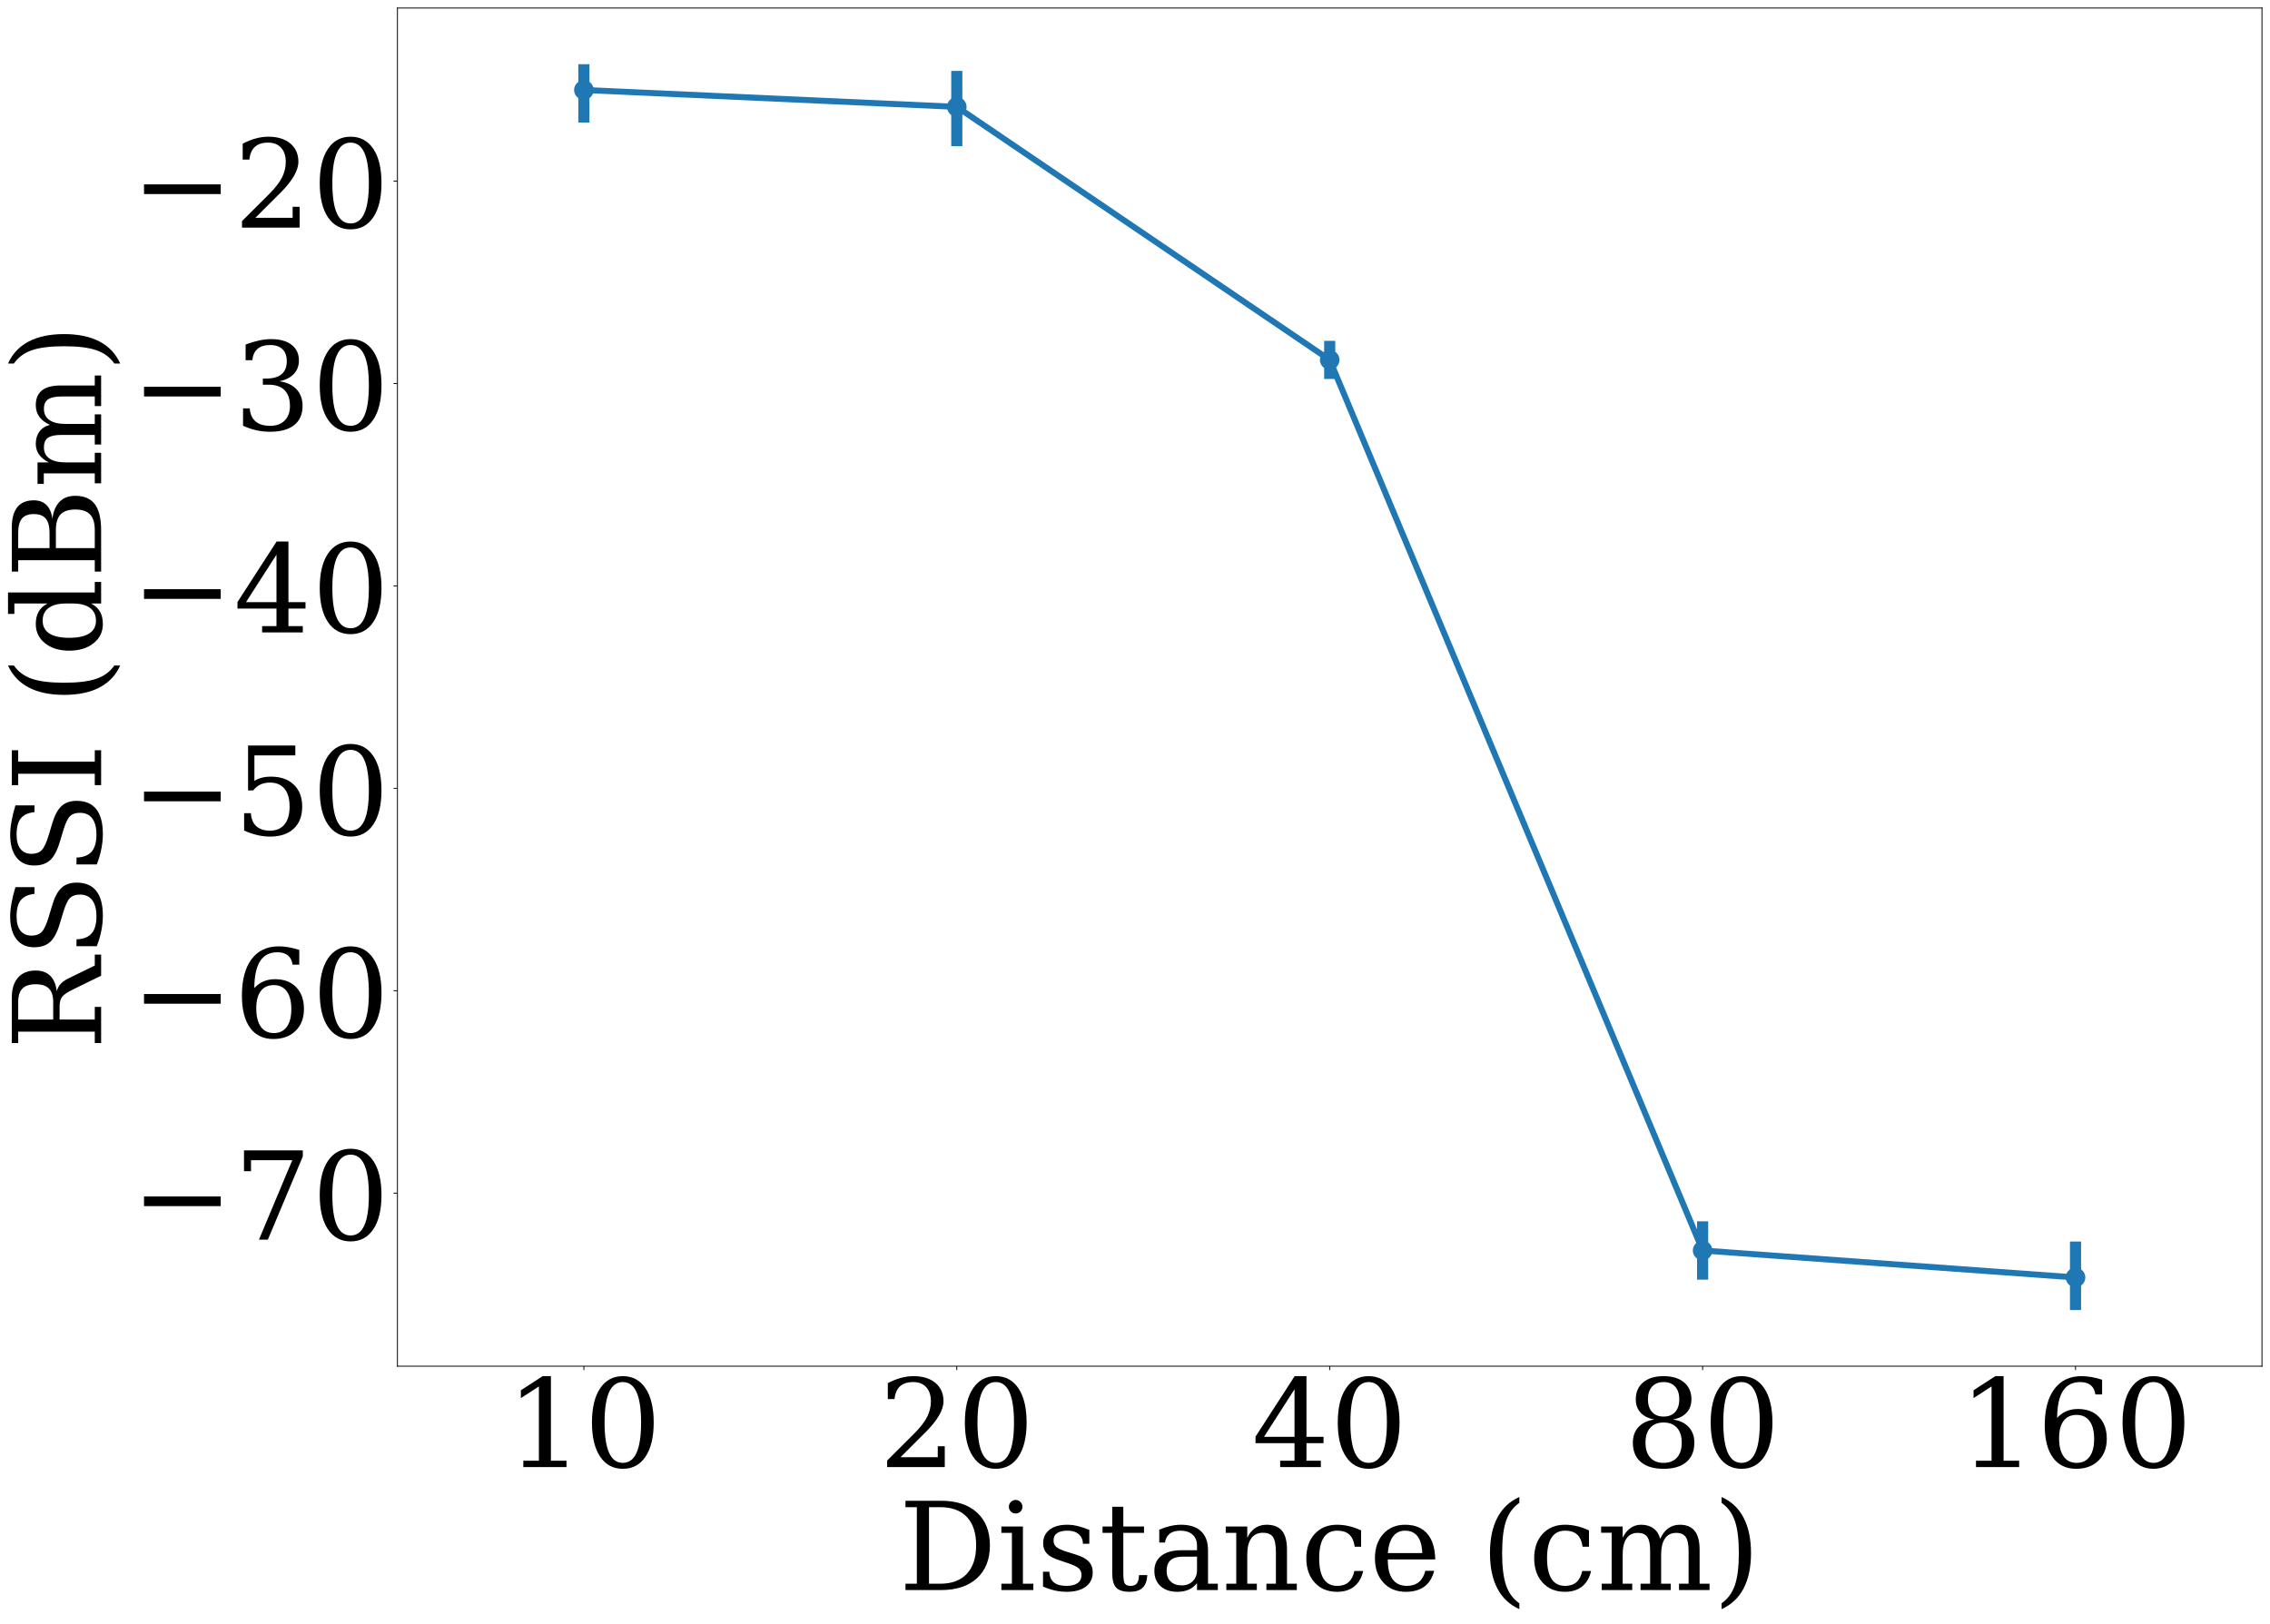
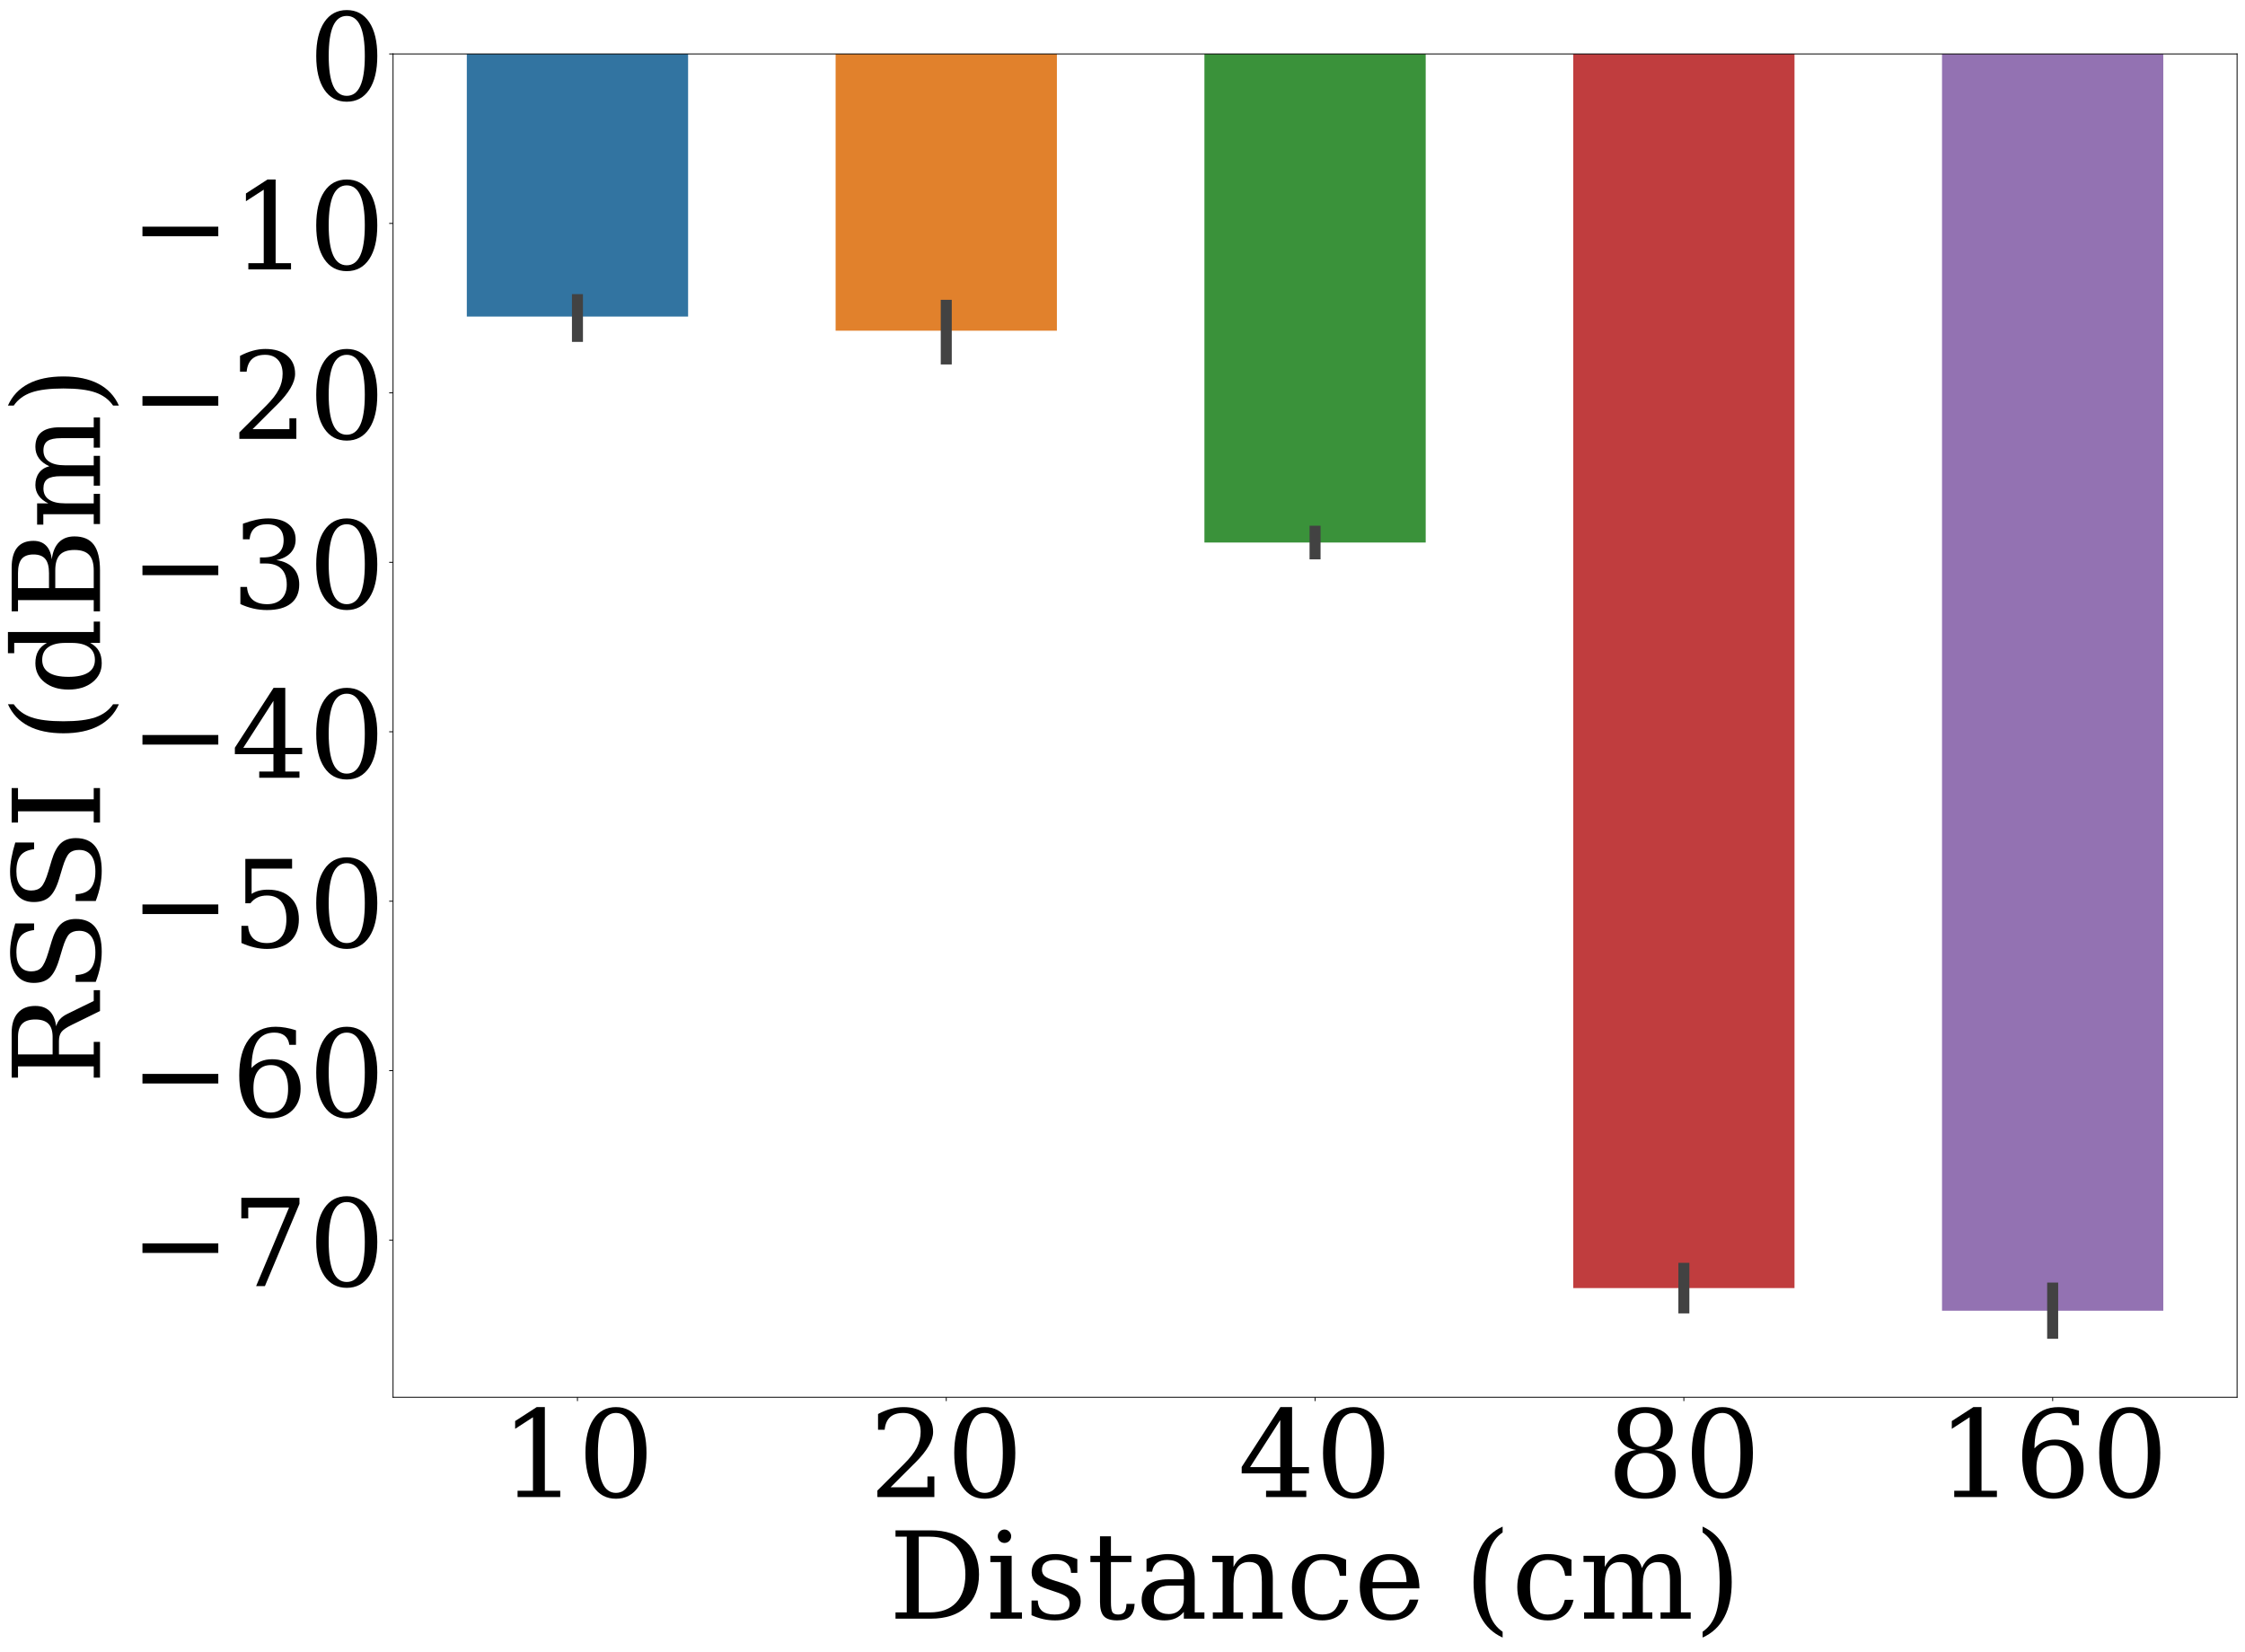
- <svg xmlns="http://www.w3.org/2000/svg" xmlns:xlink="http://www.w3.org/1999/xlink" width="2038.011pt" height="1457.999pt" viewBox="0 0 2038.011 1457.999" version="1.1">
+ <svg xmlns="http://www.w3.org/2000/svg" xmlns:xlink="http://www.w3.org/1999/xlink" width="2038.011pt" height="1499.79pt" viewBox="0 0 2038.011 1499.79" version="1.1">
  <defs>
    <style type="text/css">*{stroke-linejoin: round; stroke-linecap: butt}</style>
  </defs>
  <g id="figure_1">
    <g id="patch_1">
-       <path d="M 0 1457.999  L 2038.011 1457.999  L 2038.011 0  L 0 0  z " style="fill: #ffffff; stroke: #ffffff; stroke-linejoin: miter" />
+       <path d="M 0 1499.79  L 2038.011 1499.79  L 2038.011 0  L 0 0  z " style="fill: #ffffff; stroke: #ffffff; stroke-linejoin: miter" />
    </g>
    <g id="axes_1">
      <g id="patch_2">
-         <path d="M 356.811 1226.88  L 2030.811 1226.88  L 2030.811 7.2  L 356.811 7.2  z " style="fill: #ffffff" />
-       </g>
-       <g id="PathCollection_1">
-         <defs>
-           <path id="C0_0_bbeef81564" d="M 0 6.768  C 1.795 6.768 3.516 6.055 4.786 4.786  C 6.055 3.516 6.768 1.795 6.768 -0  C 6.768 -1.795 6.055 -3.516 4.786 -4.786  C 3.516 -6.055 1.795 -6.768 0 -6.768  C -1.795 -6.768 -3.516 -6.055 -4.786 -4.786  C -6.055 -3.516 -6.768 -1.795 -6.768 0  C -6.768 1.795 -6.055 3.516 -4.786 4.786  C -3.516 6.055 -1.795 6.768 0 6.768  z " />
-         </defs>
-         <g clip-path="url(#p4f48e2d7db)">
-           <use xlink:href="#C0_0_bbeef81564" x="524.211" y="80.817" style="fill: #1f77b4; stroke: #1f77b4; stroke-width: 4.05" />
-         </g>
-         <g clip-path="url(#p4f48e2d7db)">
-           <use xlink:href="#C0_0_bbeef81564" x="859.011" y="95.965" style="fill: #1f77b4; stroke: #1f77b4; stroke-width: 4.05" />
-         </g>
-         <g clip-path="url(#p4f48e2d7db)">
-           <use xlink:href="#C0_0_bbeef81564" x="1193.811" y="323.178" style="fill: #1f77b4; stroke: #1f77b4; stroke-width: 4.05" />
-         </g>
-         <g clip-path="url(#p4f48e2d7db)">
-           <use xlink:href="#C0_0_bbeef81564" x="1528.611" y="1122.968" style="fill: #1f77b4; stroke: #1f77b4; stroke-width: 4.05" />
-         </g>
-         <g clip-path="url(#p4f48e2d7db)">
-           <use xlink:href="#C0_0_bbeef81564" x="1863.411" y="1147.204" style="fill: #1f77b4; stroke: #1f77b4; stroke-width: 4.05" />
-         </g>
+         <path d="M 356.811 1268.671  L 2030.811 1268.671  L 2030.811 48.991  L 356.811 48.991  z " style="fill: #ffffff" />
+       </g>
+       <g id="patch_3">
+         <path d="M 423.771 48.991  L 624.651 48.991  L 624.651 287.466  L 423.771 287.466  z " clip-path="url(#p884c5ccfa7)" style="fill: #3274a1" />
+       </g>
+       <g id="patch_4">
+         <path d="M 758.571 48.991  L 959.451 48.991  L 959.451 300.287  L 758.571 300.287  z " clip-path="url(#p884c5ccfa7)" style="fill: #e1812c" />
+       </g>
+       <g id="patch_5">
+         <path d="M 1093.371 48.991  L 1294.251 48.991  L 1294.251 492.605  L 1093.371 492.605  z " clip-path="url(#p884c5ccfa7)" style="fill: #3a923a" />
+       </g>
+       <g id="patch_6">
+         <path d="M 1428.171 48.991  L 1629.051 48.991  L 1629.051 1169.564  L 1428.171 1169.564  z " clip-path="url(#p884c5ccfa7)" style="fill: #c03d3e" />
+       </g>
+       <g id="patch_7">
+         <path d="M 1762.971 48.991  L 1963.851 48.991  L 1963.851 1190.077  L 1762.971 1190.077  z " clip-path="url(#p884c5ccfa7)" style="fill: #9372b2" />
      </g>
      <g id="matplotlib.axis_1">
        <g id="xtick_1">
          <g id="line2d_1">
            <defs>
-               <path id="m08551f6676" d="M 0 0  L 0 3.5  " style="stroke: #000000; stroke-width: 0.8" />
+               <path id="m6364581df3" d="M 0 0  L 0 3.5  " style="stroke: #000000; stroke-width: 0.8" />
            </defs>
            <g>
-               <use xlink:href="#m08551f6676" x="524.211" y="1226.88" style="stroke: #000000; stroke-width: 0.8" />
+               <use xlink:href="#m6364581df3" x="524.211" y="1268.671" style="stroke: #000000; stroke-width: 0.8" />
            </g>
          </g>
          <g id="text_1">
-             <g transform="translate(454.2234 1317.463) scale(1.1 -1.1)">
+             <g transform="translate(454.2234 1359.254) scale(1.1 -1.1)">
              <defs>
                <path id="DejaVuSerif-31" d="M 909 0  L 909 331  L 1722 331  L 1722 4213  L 781 3603  L 781 4013  L 1919 4750  L 2350 4750  L 2350 331  L 3163 331  L 3163 0  L 909 0  z " transform="scale(0.015625)" />
                <path id="DejaVuSerif-30" d="M 2034 219  Q 2513 219 2750 744  Q 2988 1269 2988 2328  Q 2988 3391 2750 3916  Q 2513 4441 2034 4441  Q 1556 4441 1318 3916  Q 1081 3391 1081 2328  Q 1081 1269 1318 744  Q 1556 219 2034 219  z M 2034 -91  Q 1275 -91 848 546  Q 422 1184 422 2328  Q 422 3475 848 4112  Q 1275 4750 2034 4750  Q 2797 4750 3222 4112  Q 3647 3475 3647 2328  Q 3647 1184 3222 546  Q 2797 -91 2034 -91  z " transform="scale(0.015625)" />
              </defs>
              <use xlink:href="#DejaVuSerif-31" />
              <use xlink:href="#DejaVuSerif-30" x="63.623" />
            </g>
          </g>
        </g>
        <g id="xtick_2">
          <g id="line2d_2">
            <g>
-               <use xlink:href="#m08551f6676" x="859.011" y="1226.88" style="stroke: #000000; stroke-width: 0.8" />
+               <use xlink:href="#m6364581df3" x="859.011" y="1268.671" style="stroke: #000000; stroke-width: 0.8" />
            </g>
          </g>
          <g id="text_2">
-             <g transform="translate(789.0234 1317.463) scale(1.1 -1.1)">
+             <g transform="translate(789.0234 1359.254) scale(1.1 -1.1)">
              <defs>
                <path id="DejaVuSerif-32" d="M 819 3553  L 469 3553  L 469 4384  Q 803 4563 1142 4656  Q 1481 4750 1806 4750  Q 2534 4750 2956 4397  Q 3378 4044 3378 3438  Q 3378 2753 2422 1800  Q 2347 1728 2309 1691  L 1131 513  L 3078 513  L 3078 1088  L 3444 1088  L 3444 0  L 434 0  L 434 341  L 1850 1753  Q 2319 2222 2519 2614  Q 2719 3006 2719 3438  Q 2719 3909 2473 4175  Q 2228 4441 1797 4441  Q 1350 4441 1106 4219  Q 863 3997 819 3553  z " transform="scale(0.015625)" />
              </defs>
              <use xlink:href="#DejaVuSerif-32" />
              <use xlink:href="#DejaVuSerif-30" x="63.623" />
            </g>
          </g>
        </g>
        <g id="xtick_3">
          <g id="line2d_3">
            <g>
-               <use xlink:href="#m08551f6676" x="1193.811" y="1226.88" style="stroke: #000000; stroke-width: 0.8" />
+               <use xlink:href="#m6364581df3" x="1193.811" y="1268.671" style="stroke: #000000; stroke-width: 0.8" />
            </g>
          </g>
          <g id="text_3">
-             <g transform="translate(1123.823 1317.463) scale(1.1 -1.1)">
+             <g transform="translate(1123.823 1359.254) scale(1.1 -1.1)">
              <defs>
                <path id="DejaVuSerif-34" d="M 2234 1581  L 2234 4063  L 641 1581  L 2234 1581  z M 3609 0  L 1484 0  L 1484 331  L 2234 331  L 2234 1247  L 197 1247  L 197 1588  L 2241 4750  L 2859 4750  L 2859 1581  L 3750 1581  L 3750 1247  L 2859 1247  L 2859 331  L 3609 331  L 3609 0  z " transform="scale(0.015625)" />
              </defs>
              <use xlink:href="#DejaVuSerif-34" />
              <use xlink:href="#DejaVuSerif-30" x="63.623" />
            </g>
          </g>
        </g>
        <g id="xtick_4">
          <g id="line2d_4">
            <g>
-               <use xlink:href="#m08551f6676" x="1528.611" y="1226.88" style="stroke: #000000; stroke-width: 0.8" />
+               <use xlink:href="#m6364581df3" x="1528.611" y="1268.671" style="stroke: #000000; stroke-width: 0.8" />
            </g>
          </g>
          <g id="text_4">
-             <g transform="translate(1458.623 1317.463) scale(1.1 -1.1)">
+             <g transform="translate(1458.623 1359.254) scale(1.1 -1.1)">
              <defs>
                <path id="DejaVuSerif-38" d="M 2981 1275  Q 2981 1775 2732 2051  Q 2484 2328 2034 2328  Q 1584 2328 1336 2051  Q 1088 1775 1088 1275  Q 1088 772 1336 495  Q 1584 219 2034 219  Q 2484 219 2732 495  Q 2981 772 2981 1275  z M 2853 3541  Q 2853 3966 2637 4203  Q 2422 4441 2034 4441  Q 1650 4441 1433 4203  Q 1216 3966 1216 3541  Q 1216 3113 1433 2875  Q 1650 2638 2034 2638  Q 2422 2638 2637 2875  Q 2853 3113 2853 3541  z M 2516 2484  Q 3047 2413 3344 2092  Q 3641 1772 3641 1275  Q 3641 619 3225 264  Q 2809 -91 2034 -91  Q 1263 -91 845 264  Q 428 619 428 1275  Q 428 1772 725 2092  Q 1022 2413 1556 2484  Q 1084 2569 832 2842  Q 581 3116 581 3541  Q 581 4103 968 4426  Q 1356 4750 2034 4750  Q 2713 4750 3100 4426  Q 3488 4103 3488 3541  Q 3488 3116 3236 2842  Q 2984 2569 2516 2484  z " transform="scale(0.015625)" />
              </defs>
              <use xlink:href="#DejaVuSerif-38" />
              <use xlink:href="#DejaVuSerif-30" x="63.623" />
            </g>
          </g>
        </g>
        <g id="xtick_5">
          <g id="line2d_5">
            <g>
-               <use xlink:href="#m08551f6676" x="1863.411" y="1226.88" style="stroke: #000000; stroke-width: 0.8" />
+               <use xlink:href="#m6364581df3" x="1863.411" y="1268.671" style="stroke: #000000; stroke-width: 0.8" />
            </g>
          </g>
          <g id="text_5">
-             <g transform="translate(1758.43 1317.463) scale(1.1 -1.1)">
+             <g transform="translate(1758.43 1359.254) scale(1.1 -1.1)">
              <defs>
                <path id="DejaVuSerif-36" d="M 2094 219  Q 2534 219 2771 542  Q 3009 866 3009 1472  Q 3009 2078 2771 2401  Q 2534 2725 2094 2725  Q 1647 2725 1412 2412  Q 1178 2100 1178 1509  Q 1178 888 1415 553  Q 1653 219 2094 219  z M 1075 2569  Q 1288 2803 1556 2918  Q 1825 3034 2163 3034  Q 2859 3034 3264 2615  Q 3669 2197 3669 1472  Q 3669 763 3233 336  Q 2797 -91 2069 -91  Q 1278 -91 853 498  Q 428 1088 428 2181  Q 428 3406 931 4078  Q 1434 4750 2350 4750  Q 2597 4750 2869 4703  Q 3141 4656 3425 4563  L 3425 3794  L 3072 3794  Q 3034 4109 2831 4275  Q 2628 4441 2284 4441  Q 1678 4441 1381 3981  Q 1084 3522 1075 2569  z " transform="scale(0.015625)" />
              </defs>
              <use xlink:href="#DejaVuSerif-31" />
              <use xlink:href="#DejaVuSerif-36" x="63.623" />
              <use xlink:href="#DejaVuSerif-30" x="127.246" />
            </g>
          </g>
        </g>
        <g id="text_6">
-           <g transform="translate(806.8773 1427.922) scale(1.1 -1.1)">
+           <g transform="translate(806.8773 1469.714) scale(1.1 -1.1)">
            <defs>
              <path id="DejaVuSerif-44" d="M 1581 331  L 2163 331  Q 3072 331 3558 850  Q 4044 1369 4044 2338  Q 4044 3306 3559 3818  Q 3075 4331 2163 4331  L 1581 4331  L 1581 331  z M 353 0  L 353 331  L 947 331  L 947 4331  L 353 4331  L 353 4666  L 2209 4666  Q 3416 4666 4089 4050  Q 4763 3434 4763 2338  Q 4763 1238 4088 619  Q 3413 0 2209 0  L 353 0  z " transform="scale(0.015625)" />
              <path id="DejaVuSerif-69" d="M 622 4353  Q 622 4497 726 4603  Q 831 4709 978 4709  Q 1122 4709 1226 4603  Q 1331 4497 1331 4353  Q 1331 4206 1228 4103  Q 1125 4000 978 4000  Q 831 4000 726 4103  Q 622 4206 622 4353  z M 1356 331  L 1900 331  L 1900 0  L 231 0  L 231 331  L 781 331  L 781 2988  L 231 2988  L 231 3322  L 1356 3322  L 1356 331  z " transform="scale(0.015625)" />
              <path id="DejaVuSerif-73" d="M 359 184  L 359 959  L 691 959  Q 703 588 923 403  Q 1144 219 1575 219  Q 1963 219 2166 364  Q 2369 509 2369 788  Q 2369 1006 2220 1140  Q 2072 1275 1594 1428  L 1178 1569  Q 750 1706 558 1912  Q 366 2119 366 2438  Q 366 2894 700 3153  Q 1034 3413 1625 3413  Q 1888 3413 2178 3344  Q 2469 3275 2778 3144  L 2778 2419  L 2447 2419  Q 2434 2741 2221 2922  Q 2009 3103 1644 3103  Q 1281 3103 1095 2975  Q 909 2847 909 2591  Q 909 2381 1050 2254  Q 1191 2128 1613 1997  L 2069 1856  Q 2541 1709 2748 1489  Q 2956 1269 2956 922  Q 2956 450 2595 179  Q 2234 -91 1600 -91  Q 1278 -91 972 -22  Q 666 47 359 184  z " transform="scale(0.015625)" />
              <path id="DejaVuSerif-74" d="M 691 2988  L 184 2988  L 184 3322  L 691 3322  L 691 4353  L 1269 4353  L 1269 3322  L 2350 3322  L 2350 2988  L 1269 2988  L 1269 878  Q 1269 456 1350 337  Q 1431 219 1650 219  Q 1875 219 1978 351  Q 2081 484 2088 781  L 2522 781  Q 2497 328 2275 118  Q 2053 -91 1600 -91  Q 1103 -91 897 129  Q 691 350 691 878  L 691 2988  z " transform="scale(0.015625)" />
              <path id="DejaVuSerif-61" d="M 2547 1044  L 2547 1747  L 1806 1747  Q 1378 1747 1168 1562  Q 959 1378 959 997  Q 959 650 1171 447  Q 1384 244 1747 244  Q 2106 244 2326 466  Q 2547 688 2547 1044  z M 3122 2075  L 3122 331  L 3634 331  L 3634 0  L 2547 0  L 2547 359  Q 2356 128 2106 18  Q 1856 -91 1522 -91  Q 969 -91 644 203  Q 319 497 319 997  Q 319 1513 691 1797  Q 1063 2081 1741 2081  L 2547 2081  L 2547 2309  Q 2547 2688 2317 2895  Q 2088 3103 1672 3103  Q 1328 3103 1125 2947  Q 922 2791 872 2484  L 575 2484  L 575 3156  Q 875 3284 1158 3348  Q 1441 3413 1709 3413  Q 2400 3413 2761 3070  Q 3122 2728 3122 2075  z " transform="scale(0.015625)" />
              <path id="DejaVuSerif-6e" d="M 263 0  L 263 331  L 781 331  L 781 2988  L 231 2988  L 231 3322  L 1356 3322  L 1356 2731  Q 1516 3069 1770 3241  Q 2025 3413 2363 3413  Q 2913 3413 3172 3097  Q 3431 2781 3431 2113  L 3431 331  L 3944 331  L 3944 0  L 2356 0  L 2356 331  L 2853 331  L 2853 1931  Q 2853 2541 2703 2767  Q 2553 2994 2175 2994  Q 1775 2994 1565 2701  Q 1356 2409 1356 1850  L 1356 331  L 1856 331  L 1856 0  L 263 0  z " transform="scale(0.015625)" />
              <path id="DejaVuSerif-63" d="M 3291 997  Q 3169 466 2822 187  Q 2475 -91 1925 -91  Q 1200 -91 759 389  Q 319 869 319 1663  Q 319 2459 759 2936  Q 1200 3413 1925 3413  Q 2241 3413 2553 3339  Q 2866 3266 3181 3116  L 3181 2266  L 2847 2266  Q 2781 2703 2561 2903  Q 2341 3103 1931 3103  Q 1466 3103 1228 2742  Q 991 2381 991 1663  Q 991 944 1227 581  Q 1463 219 1931 219  Q 2303 219 2525 412  Q 2747 606 2828 997  L 3291 997  z " transform="scale(0.015625)" />
              <path id="DejaVuSerif-65" d="M 3469 1600  L 991 1600  L 991 1575  Q 991 903 1244 561  Q 1497 219 1991 219  Q 2369 219 2611 417  Q 2853 616 2950 1006  L 3413 1006  Q 3275 459 2904 184  Q 2534 -91 1931 -91  Q 1203 -91 761 389  Q 319 869 319 1663  Q 319 2450 753 2931  Q 1188 3413 1894 3413  Q 2647 3413 3050 2948  Q 3453 2484 3469 1600  z M 2791 1931  Q 2772 2513 2545 2808  Q 2319 3103 1894 3103  Q 1497 3103 1269 2806  Q 1041 2509 991 1931  L 2791 1931  z " transform="scale(0.015625)" />
              <path id="DejaVuSerif-20" transform="scale(0.015625)" />
              <path id="DejaVuSerif-28" d="M 2041 -997  Q 1281 -656 893 83  Q 506 822 506 1931  Q 506 3044 893 3783  Q 1281 4522 2041 4863  L 2041 4556  Q 1559 4225 1350 3623  Q 1141 3022 1141 1931  Q 1141 844 1350 242  Q 1559 -359 2041 -691  L 2041 -997  z " transform="scale(0.015625)" />
              <path id="DejaVuSerif-6d" d="M 3316 2675  Q 3481 3041 3739 3227  Q 3997 3413 4341 3413  Q 4863 3413 5119 3089  Q 5375 2766 5375 2113  L 5375 331  L 5894 331  L 5894 0  L 4300 0  L 4300 331  L 4800 331  L 4800 2047  Q 4800 2556 4650 2772  Q 4500 2988 4153 2988  Q 3769 2988 3567 2697  Q 3366 2406 3366 1850  L 3366 331  L 3866 331  L 3866 0  L 2291 0  L 2291 331  L 2791 331  L 2791 2069  Q 2791 2566 2641 2777  Q 2491 2988 2144 2988  Q 1759 2988 1557 2697  Q 1356 2406 1356 1850  L 1356 331  L 1856 331  L 1856 0  L 263 0  L 263 331  L 781 331  L 781 2994  L 231 2994  L 231 3322  L 1356 3322  L 1356 2731  Q 1516 3063 1762 3238  Q 2009 3413 2322 3413  Q 2709 3413 2968 3220  Q 3228 3028 3316 2675  z " transform="scale(0.015625)" />
              <path id="DejaVuSerif-29" d="M 453 -997  L 453 -691  Q 934 -359 1145 242  Q 1356 844 1356 1931  Q 1356 3022 1145 3623  Q 934 4225 453 4556  L 453 4863  Q 1216 4522 1603 3783  Q 1991 3044 1991 1931  Q 1991 822 1603 83  Q 1216 -656 453 -997  z " transform="scale(0.015625)" />
            </defs>
            <use xlink:href="#DejaVuSerif-44" />
            <use xlink:href="#DejaVuSerif-69" x="80.176" />
            <use xlink:href="#DejaVuSerif-73" x="112.158" />
            <use xlink:href="#DejaVuSerif-74" x="163.477" />
            <use xlink:href="#DejaVuSerif-61" x="203.662" />
            <use xlink:href="#DejaVuSerif-6e" x="263.281" />
            <use xlink:href="#DejaVuSerif-63" x="327.686" />
            <use xlink:href="#DejaVuSerif-65" x="383.691" />
            <use xlink:href="#DejaVuSerif-20" x="442.871" />
            <use xlink:href="#DejaVuSerif-28" x="474.658" />
            <use xlink:href="#DejaVuSerif-63" x="513.672" />
            <use xlink:href="#DejaVuSerif-6d" x="569.678" />
            <use xlink:href="#DejaVuSerif-29" x="664.502" />
          </g>
        </g>
      </g>
      <g id="matplotlib.axis_2">
        <g id="ytick_1">
          <g id="line2d_6">
            <defs>
-               <path id="mc326b7a85d" d="M 0 0  L -3.5 0  " style="stroke: #000000; stroke-width: 0.8" />
+               <path id="md991d64e42" d="M 0 0  L -3.5 0  " style="stroke: #000000; stroke-width: 0.8" />
            </defs>
            <g>
-               <use xlink:href="#mc326b7a85d" x="356.811" y="1071.466" style="stroke: #000000; stroke-width: 0.8" />
+               <use xlink:href="#md991d64e42" x="356.811" y="1125.972" style="stroke: #000000; stroke-width: 0.8" />
            </g>
          </g>
          <g id="text_7">
-             <g transform="translate(117.6594 1113.258) scale(1.1 -1.1)">
+             <g transform="translate(117.6594 1167.763) scale(1.1 -1.1)">
              <defs>
                <path id="DejaVuSerif-2212" d="M 678 2259  L 4684 2259  L 4684 1753  L 678 1753  L 678 2259  z " transform="scale(0.015625)" />
                <path id="DejaVuSerif-37" d="M 3609 4347  L 1784 0  L 1319 0  L 3059 4153  L 903 4153  L 903 3578  L 538 3578  L 538 4666  L 3609 4666  L 3609 4347  z " transform="scale(0.015625)" />
              </defs>
              <use xlink:href="#DejaVuSerif-2212" />
              <use xlink:href="#DejaVuSerif-37" x="83.789" />
              <use xlink:href="#DejaVuSerif-30" x="147.412" />
            </g>
          </g>
        </g>
        <g id="ytick_2">
          <g id="line2d_7">
            <g>
-               <use xlink:href="#mc326b7a85d" x="356.811" y="889.696" style="stroke: #000000; stroke-width: 0.8" />
+               <use xlink:href="#md991d64e42" x="356.811" y="972.117" style="stroke: #000000; stroke-width: 0.8" />
            </g>
          </g>
          <g id="text_8">
-             <g transform="translate(117.6594 931.4871) scale(1.1 -1.1)">
+             <g transform="translate(117.6594 1013.909) scale(1.1 -1.1)">
              <use xlink:href="#DejaVuSerif-2212" />
              <use xlink:href="#DejaVuSerif-36" x="83.789" />
              <use xlink:href="#DejaVuSerif-30" x="147.412" />
            </g>
          </g>
        </g>
        <g id="ytick_3">
          <g id="line2d_8">
            <g>
-               <use xlink:href="#mc326b7a85d" x="356.811" y="707.925" style="stroke: #000000; stroke-width: 0.8" />
+               <use xlink:href="#md991d64e42" x="356.811" y="818.263" style="stroke: #000000; stroke-width: 0.8" />
            </g>
          </g>
          <g id="text_9">
-             <g transform="translate(117.6594 749.7167) scale(1.1 -1.1)">
+             <g transform="translate(117.6594 860.0543) scale(1.1 -1.1)">
              <defs>
                <path id="DejaVuSerif-35" d="M 3219 4666  L 3219 4153  L 1081 4153  L 1081 2816  Q 1244 2928 1461 2984  Q 1678 3041 1947 3041  Q 2703 3041 3140 2622  Q 3578 2203 3578 1478  Q 3578 738 3136 323  Q 2694 -91 1894 -91  Q 1572 -91 1234 -12  Q 897 66 544 225  L 544 1131  L 897 1131  Q 925 688 1179 453  Q 1434 219 1894 219  Q 2388 219 2653 544  Q 2919 869 2919 1478  Q 2919 2084 2655 2407  Q 2391 2731 1894 2731  Q 1613 2731 1398 2631  Q 1184 2531 1019 2322  L 750 2322  L 750 4666  L 3219 4666  z " transform="scale(0.015625)" />
              </defs>
              <use xlink:href="#DejaVuSerif-2212" />
              <use xlink:href="#DejaVuSerif-35" x="83.789" />
              <use xlink:href="#DejaVuSerif-30" x="147.412" />
            </g>
          </g>
        </g>
        <g id="ytick_4">
          <g id="line2d_9">
            <g>
-               <use xlink:href="#mc326b7a85d" x="356.811" y="526.155" style="stroke: #000000; stroke-width: 0.8" />
+               <use xlink:href="#md991d64e42" x="356.811" y="664.409" style="stroke: #000000; stroke-width: 0.8" />
            </g>
          </g>
          <g id="text_10">
-             <g transform="translate(117.6594 567.9462) scale(1.1 -1.1)">
+             <g transform="translate(117.6594 706.2) scale(1.1 -1.1)">
              <use xlink:href="#DejaVuSerif-2212" />
              <use xlink:href="#DejaVuSerif-34" x="83.789" />
              <use xlink:href="#DejaVuSerif-30" x="147.412" />
            </g>
          </g>
        </g>
        <g id="ytick_5">
          <g id="line2d_10">
            <g>
-               <use xlink:href="#mc326b7a85d" x="356.811" y="344.384" style="stroke: #000000; stroke-width: 0.8" />
+               <use xlink:href="#md991d64e42" x="356.811" y="510.554" style="stroke: #000000; stroke-width: 0.8" />
            </g>
          </g>
          <g id="text_11">
-             <g transform="translate(117.6594 386.1757) scale(1.1 -1.1)">
+             <g transform="translate(117.6594 552.3457) scale(1.1 -1.1)">
              <defs>
                <path id="DejaVuSerif-33" d="M 622 4469  Q 988 4606 1323 4678  Q 1659 4750 1953 4750  Q 2638 4750 3022 4454  Q 3406 4159 3406 3634  Q 3406 3213 3140 2930  Q 2875 2647 2388 2547  Q 2963 2466 3280 2130  Q 3597 1794 3597 1259  Q 3597 606 3158 257  Q 2719 -91 1894 -91  Q 1528 -91 1179 -12  Q 831 66 488 225  L 488 1131  L 838 1131  Q 869 681 1141 450  Q 1413 219 1906 219  Q 2384 219 2661 495  Q 2938 772 2938 1253  Q 2938 1803 2653 2086  Q 2369 2369 1819 2369  L 1522 2369  L 1522 2688  L 1678 2688  Q 2225 2688 2498 2914  Q 2772 3141 2772 3597  Q 2772 4006 2547 4223  Q 2322 4441 1900 4441  Q 1478 4441 1245 4241  Q 1013 4041 972 3647  L 622 3647  L 622 4469  z " transform="scale(0.015625)" />
              </defs>
              <use xlink:href="#DejaVuSerif-2212" />
              <use xlink:href="#DejaVuSerif-33" x="83.789" />
              <use xlink:href="#DejaVuSerif-30" x="147.412" />
            </g>
          </g>
        </g>
        <g id="ytick_6">
          <g id="line2d_11">
            <g>
-               <use xlink:href="#mc326b7a85d" x="356.811" y="162.614" style="stroke: #000000; stroke-width: 0.8" />
+               <use xlink:href="#md991d64e42" x="356.811" y="356.7" style="stroke: #000000; stroke-width: 0.8" />
            </g>
          </g>
          <g id="text_12">
-             <g transform="translate(117.6594 204.4052) scale(1.1 -1.1)">
+             <g transform="translate(117.6594 398.4914) scale(1.1 -1.1)">
              <use xlink:href="#DejaVuSerif-2212" />
              <use xlink:href="#DejaVuSerif-32" x="83.789" />
              <use xlink:href="#DejaVuSerif-30" x="147.412" />
            </g>
          </g>
        </g>
-         <g id="text_13">
-           <g transform="translate(90.78281 942.7431) rotate(-90) scale(1.1 -1.1)">
+         <g id="ytick_7">
+           <g id="line2d_12">
+             <g>
+               <use xlink:href="#md991d64e42" x="356.811" y="202.846" style="stroke: #000000; stroke-width: 0.8" />
+             </g>
+           </g>
+           <g id="text_13">
+             <g transform="translate(117.6594 244.6371) scale(1.1 -1.1)">
+               <use xlink:href="#DejaVuSerif-2212" />
+               <use xlink:href="#DejaVuSerif-31" x="83.789" />
+               <use xlink:href="#DejaVuSerif-30" x="147.412" />
+             </g>
+           </g>
+         </g>
+         <g id="ytick_8">
+           <g id="line2d_13">
+             <g>
+               <use xlink:href="#md991d64e42" x="356.811" y="48.991" style="stroke: #000000; stroke-width: 0.8" />
+             </g>
+           </g>
+           <g id="text_14">
+             <g transform="translate(279.8234 90.78281) scale(1.1 -1.1)">
+               <use xlink:href="#DejaVuSerif-30" />
+             </g>
+           </g>
+         </g>
+         <g id="text_15">
+           <g transform="translate(90.78281 984.5345) rotate(-90) scale(1.1 -1.1)">
            <defs>
              <path id="DejaVuSerif-52" d="M 3066 2316  Q 3284 2256 3442 2114  Q 3600 1972 3725 1716  L 4403 331  L 4972 331  L 4972 0  L 3872 0  L 3144 1484  Q 2934 1916 2759 2042  Q 2584 2169 2278 2169  L 1581 2169  L 1581 331  L 2241 331  L 2241 0  L 353 0  L 353 331  L 947 331  L 947 4331  L 353 4331  L 353 4666  L 2719 4666  Q 3400 4666 3770 4341  Q 4141 4016 4141 3419  Q 4141 2938 3870 2661  Q 3600 2384 3066 2316  z M 1581 2503  L 2503 2503  Q 2975 2503 3200 2726  Q 3425 2950 3425 3419  Q 3425 3888 3200 4109  Q 2975 4331 2503 4331  L 1581 4331  L 1581 2503  z " transform="scale(0.015625)" />
              <path id="DejaVuSerif-53" d="M 594 225  L 594 1288  L 953 1284  Q 969 753 1261 498  Q 1553 244 2150 244  Q 2706 244 2998 464  Q 3291 684 3291 1106  Q 3291 1444 3114 1625  Q 2938 1806 2369 1978  L 1753 2163  Q 1084 2366 811 2669  Q 538 2972 538 3500  Q 538 4094 959 4422  Q 1381 4750 2144 4750  Q 2469 4750 2856 4679  Q 3244 4609 3681 4475  L 3681 3481  L 3328 3481  Q 3275 3975 2998 4195  Q 2722 4416 2156 4416  Q 1663 4416 1405 4214  Q 1147 4013 1147 3628  Q 1147 3294 1340 3103  Q 1534 2913 2163 2725  L 2741 2553  Q 3375 2363 3645 2067  Q 3916 1772 3916 1275  Q 3916 597 3481 253  Q 3047 -91 2188 -91  Q 1803 -91 1404 -12  Q 1006 66 594 225  z " transform="scale(0.015625)" />
              <path id="DejaVuSerif-49" d="M 1581 331  L 2175 331  L 2175 0  L 353 0  L 353 331  L 947 331  L 947 4331  L 353 4331  L 353 4666  L 2175 4666  L 2175 4331  L 1581 4331  L 1581 331  z " transform="scale(0.015625)" />
              <path id="DejaVuSerif-64" d="M 3359 331  L 3909 331  L 3909 0  L 2784 0  L 2784 519  Q 2616 206 2355 57  Q 2094 -91 1709 -91  Q 1097 -91 708 395  Q 319 881 319 1663  Q 319 2444 706 2928  Q 1094 3413 1709 3413  Q 2094 3413 2355 3264  Q 2616 3116 2784 2803  L 2784 4531  L 2241 4531  L 2241 4863  L 3359 4863  L 3359 331  z M 2784 1497  L 2784 1825  Q 2784 2422 2554 2737  Q 2325 3053 1888 3053  Q 1444 3053 1217 2703  Q 991 2353 991 1663  Q 991 975 1217 622  Q 1444 269 1888 269  Q 2325 269 2554 583  Q 2784 897 2784 1497  z " transform="scale(0.015625)" />
              <path id="DejaVuSerif-42" d="M 1581 331  L 2516 331  Q 3078 331 3337 575  Q 3597 819 3597 1350  Q 3597 1878 3339 2120  Q 3081 2363 2516 2363  L 1581 2363  L 1581 331  z M 1581 2694  L 2375 2694  Q 2888 2694 3123 2891  Q 3359 3088 3359 3513  Q 3359 3941 3123 4136  Q 2888 4331 2375 4331  L 1581 4331  L 1581 2694  z M 353 0  L 353 331  L 947 331  L 947 4331  L 353 4331  L 353 4666  L 2656 4666  Q 3363 4666 3720 4377  Q 4078 4088 4078 3513  Q 4078 3097 3829 2850  Q 3581 2603 3103 2547  Q 3697 2472 4005 2167  Q 4313 1863 4313 1350  Q 4313 656 3875 328  Q 3438 0 2509 0  L 353 0  z " transform="scale(0.015625)" />
            </defs>
            <use xlink:href="#DejaVuSerif-52" />
            <use xlink:href="#DejaVuSerif-53" x="75.293" />
            <use xlink:href="#DejaVuSerif-53" x="142.049" />
            <use xlink:href="#DejaVuSerif-49" x="210.555" />
            <use xlink:href="#DejaVuSerif-20" x="250.057" />
            <use xlink:href="#DejaVuSerif-28" x="281.844" />
            <use xlink:href="#DejaVuSerif-64" x="320.857" />
            <use xlink:href="#DejaVuSerif-42" x="384.871" />
            <use xlink:href="#DejaVuSerif-6d" x="458.357" />
            <use xlink:href="#DejaVuSerif-29" x="553.182" />
          </g>
        </g>
      </g>
-       <g id="line2d_12">
-         <path d="M 524.211 80.817  L 859.011 95.965  L 1193.811 323.178  L 1528.611 1122.968  L 1863.411 1147.204  " clip-path="url(#p4f48e2d7db)" style="fill: none; stroke: #1f77b4; stroke-width: 5.4; stroke-linecap: square" />
-       </g>
-       <g id="line2d_13">
-         <path d="M 524.211 105.053  L 524.211 62.64  " clip-path="url(#p4f48e2d7db)" style="fill: none; stroke: #1f77b4; stroke-width: 10; stroke-linecap: square" />
-       </g>
      <g id="line2d_14">
-         <path d="M 859.011 126.26  L 859.011 68.699  " clip-path="url(#p4f48e2d7db)" style="fill: none; stroke: #1f77b4; stroke-width: 10; stroke-linecap: square" />
+         <path d="M 524.211 305.415  L 524.211 272.08  " clip-path="url(#p884c5ccfa7)" style="fill: none; stroke: #424242; stroke-width: 10; stroke-linecap: square" />
      </g>
      <g id="line2d_15">
-         <path d="M 1193.811 335.296  L 1193.811 311.06  " clip-path="url(#p4f48e2d7db)" style="fill: none; stroke: #1f77b4; stroke-width: 10; stroke-linecap: square" />
+         <path d="M 859.011 325.929  L 859.011 277.209  " clip-path="url(#p884c5ccfa7)" style="fill: none; stroke: #424242; stroke-width: 10; stroke-linecap: square" />
      </g>
      <g id="line2d_16">
-         <path d="M 1528.611 1144.174  L 1528.611 1101.761  " clip-path="url(#p4f48e2d7db)" style="fill: none; stroke: #1f77b4; stroke-width: 10; stroke-linecap: square" />
+         <path d="M 1193.811 502.862  L 1193.811 482.348  " clip-path="url(#p884c5ccfa7)" style="fill: none; stroke: #424242; stroke-width: 10; stroke-linecap: square" />
      </g>
      <g id="line2d_17">
-         <path d="M 1863.411 1171.44  L 1863.411 1119.938  " clip-path="url(#p4f48e2d7db)" style="fill: none; stroke: #1f77b4; stroke-width: 10; stroke-linecap: square" />
-       </g>
-       <g id="patch_3">
-         <path d="M 356.811 1226.88  L 356.811 7.2  " style="fill: none; stroke: #000000; stroke-width: 0.8; stroke-linejoin: miter; stroke-linecap: square" />
-       </g>
-       <g id="patch_4">
-         <path d="M 2030.811 1226.88  L 2030.811 7.2  " style="fill: none; stroke: #000000; stroke-width: 0.8; stroke-linejoin: miter; stroke-linecap: square" />
-       </g>
-       <g id="patch_5">
-         <path d="M 356.811 1226.88  L 2030.811 1226.88  " style="fill: none; stroke: #000000; stroke-width: 0.8; stroke-linejoin: miter; stroke-linecap: square" />
-       </g>
-       <g id="patch_6">
-         <path d="M 356.811 7.2  L 2030.811 7.2  " style="fill: none; stroke: #000000; stroke-width: 0.8; stroke-linejoin: miter; stroke-linecap: square" />
+         <path d="M 1528.611 1187.513  L 1528.611 1151.614  " clip-path="url(#p884c5ccfa7)" style="fill: none; stroke: #424242; stroke-width: 10; stroke-linecap: square" />
+       </g>
+       <g id="line2d_18">
+         <path d="M 1863.411 1210.591  L 1863.411 1169.564  " clip-path="url(#p884c5ccfa7)" style="fill: none; stroke: #424242; stroke-width: 10; stroke-linecap: square" />
+       </g>
+       <g id="patch_8">
+         <path d="M 356.811 1268.671  L 356.811 48.991  " style="fill: none; stroke: #000000; stroke-width: 0.8; stroke-linejoin: miter; stroke-linecap: square" />
+       </g>
+       <g id="patch_9">
+         <path d="M 2030.811 1268.671  L 2030.811 48.991  " style="fill: none; stroke: #000000; stroke-width: 0.8; stroke-linejoin: miter; stroke-linecap: square" />
+       </g>
+       <g id="patch_10">
+         <path d="M 356.811 1268.671  L 2030.811 1268.671  " style="fill: none; stroke: #000000; stroke-width: 0.8; stroke-linejoin: miter; stroke-linecap: square" />
+       </g>
+       <g id="patch_11">
+         <path d="M 356.811 48.991  L 2030.811 48.991  " style="fill: none; stroke: #000000; stroke-width: 0.8; stroke-linejoin: miter; stroke-linecap: square" />
      </g>
    </g>
  </g>
  <defs>
-     <clipPath id="p4f48e2d7db">
-       <rect x="356.811" y="7.2" width="1674" height="1219.68" />
+     <clipPath id="p884c5ccfa7">
+       <rect x="356.811" y="48.991" width="1674" height="1219.68" />
    </clipPath>
  </defs>
</svg>
